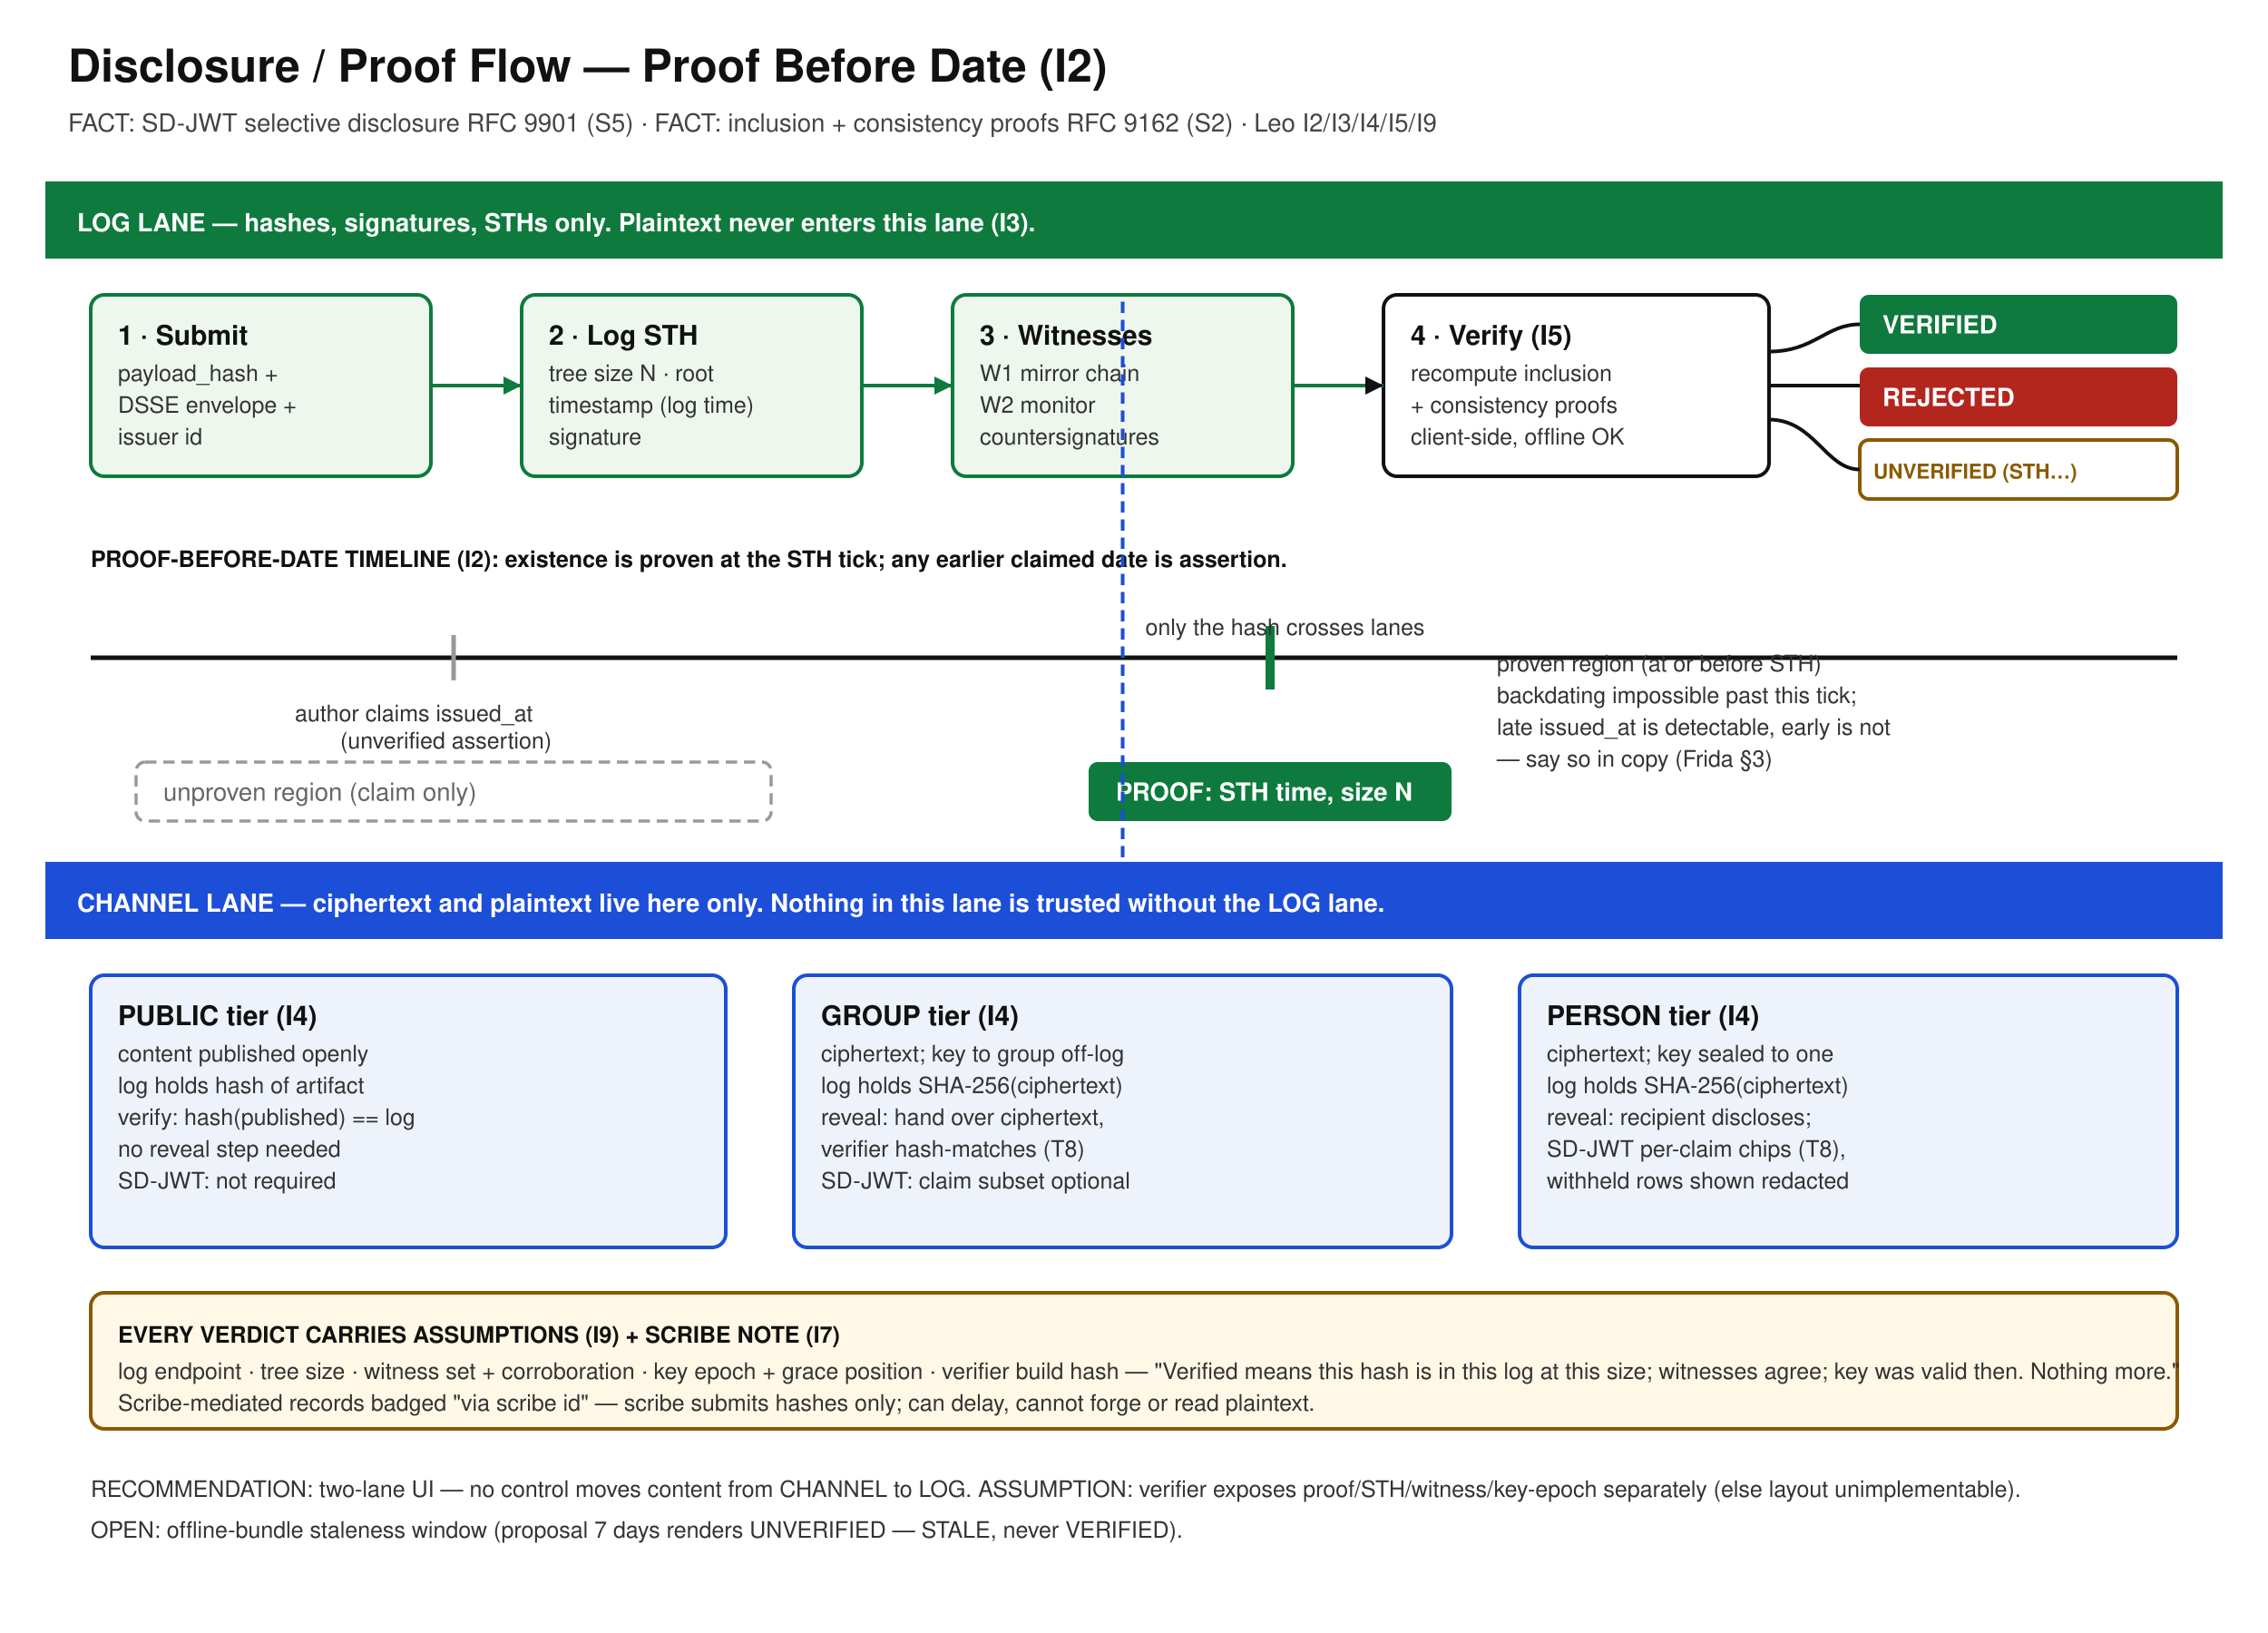
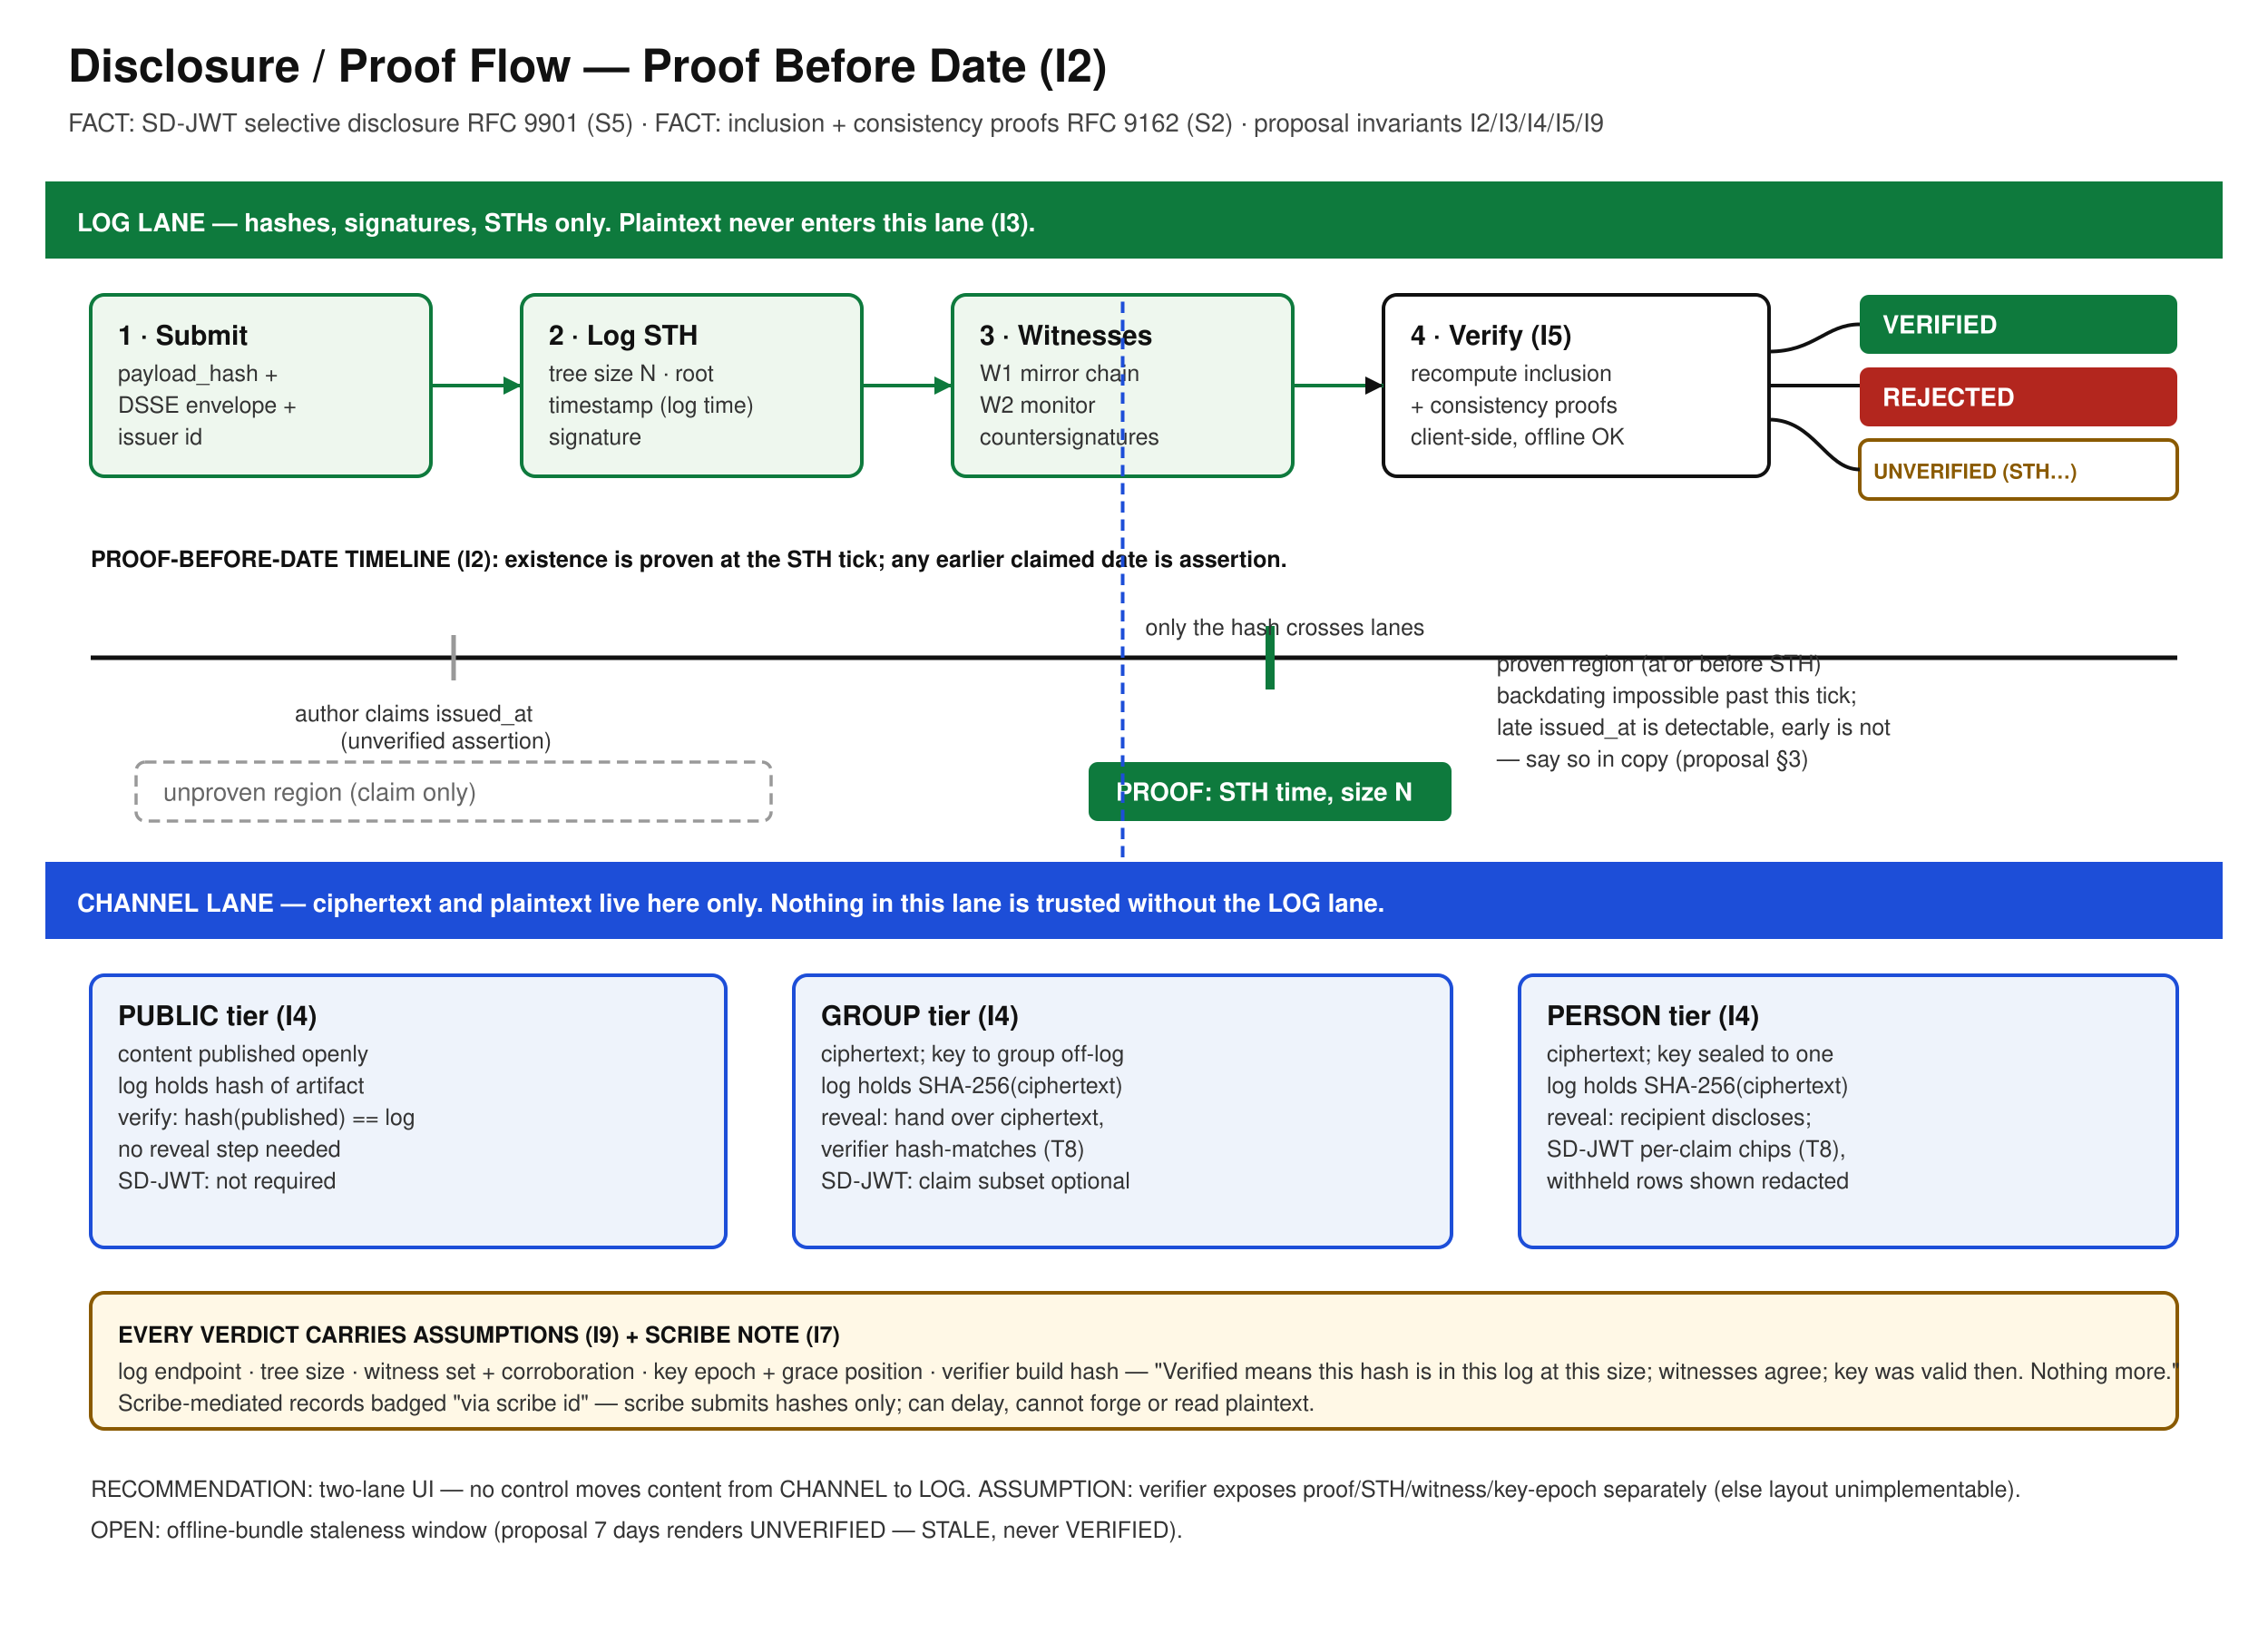
<svg xmlns="http://www.w3.org/2000/svg" viewBox="0 0 1000 720" font-family="Helvetica, Arial, sans-serif" role="img" aria-label="Disclosure and proof flow with proof-before-date">
  <rect x="0" y="0" width="1000" height="720" fill="#ffffff" />
  <text x="30" y="36" font-size="20" font-weight="bold" fill="#111">Disclosure / Proof Flow — Proof Before Date (I2)</text>
-   <text x="30" y="58" font-size="11" fill="#444">FACT: SD-JWT selective disclosure RFC 9901 (S5) · FACT: inclusion + consistency proofs RFC 9162 (S2) · Leo I2/I3/I4/I5/I9</text>
+   <text x="30" y="58" font-size="11" fill="#444">FACT: SD-JWT selective disclosure RFC 9901 (S5) · FACT: inclusion + consistency proofs RFC 9162 (S2) · proposal invariants I2/I3/I4/I5/I9</text>
  <style>
.box{fill:#fff;stroke:#111;stroke-width:1.6}
.log{fill:#eef7ee;stroke:#0E7A3D;stroke-width:1.6}
.chn{fill:#eef3fb;stroke:#1D4ED8;stroke-width:1.6}
.warn{fill:#fff8e6;stroke:#8A5A00;stroke-width:1.6}
.t{font-size:12px;font-weight:bold;fill:#111}
.s{font-size:10px;fill:#333}
.cap{font-size:10px;font-weight:bold;fill:#111}
.ln{stroke:#111;stroke-width:1.6;fill:none}
.gln{stroke:#0E7A3D;stroke-width:1.6;fill:none}
.bln{stroke:#1D4ED8;stroke-width:1.6;stroke-dasharray:5 3;fill:none}
</style>
  <rect x="20" y="80" width="960" height="34" fill="#0E7A3D" />
  <text x="34" y="102" font-size="11" font-weight="bold" fill="#fff">LOG LANE — hashes, signatures, STHs only. Plaintext never enters this lane (I3).</text>
  <rect x="20" y="380" width="960" height="34" fill="#1D4ED8" />
  <text x="34" y="402" font-size="11" font-weight="bold" fill="#fff">CHANNEL LANE — ciphertext and plaintext live here only. Nothing in this lane is trusted without the LOG lane.</text>
  <rect class="log" x="40" y="130" width="150" height="80" rx="6" />
  <text class="t" x="52" y="152">1 · Submit</text>
  <text class="s" x="52" y="168">payload_hash +</text>
  <text class="s" x="52" y="182">DSSE envelope +</text>
  <text class="s" x="52" y="196">issuer id</text>
  <rect class="log" x="230" y="130" width="150" height="80" rx="6" />
  <text class="t" x="242" y="152">2 · Log STH</text>
  <text class="s" x="242" y="168">tree size N · root</text>
  <text class="s" x="242" y="182">timestamp (log time)</text>
  <text class="s" x="242" y="196">signature</text>
  <rect class="log" x="420" y="130" width="150" height="80" rx="6" />
  <text class="t" x="432" y="152">3 · Witnesses</text>
  <text class="s" x="432" y="168">W1 mirror chain</text>
  <text class="s" x="432" y="182">W2 monitor</text>
  <text class="s" x="432" y="196">countersignatures</text>
  <rect class="box" x="610" y="130" width="170" height="80" rx="6" />
  <text class="t" x="622" y="152">4 · Verify (I5)</text>
  <text class="s" x="622" y="168">recompute inclusion</text>
  <text class="s" x="622" y="182">+ consistency proofs</text>
  <text class="s" x="622" y="196">client-side, offline OK</text>
  <rect x="820" y="130" width="140" height="26" fill="#0E7A3D" rx="4" />
  <text x="830" y="147" font-size="11" font-weight="bold" fill="#fff">VERIFIED</text>
  <rect x="820" y="162" width="140" height="26" fill="#B3261E" rx="4" />
  <text x="830" y="179" font-size="11" font-weight="bold" fill="#fff">REJECTED</text>
  <rect x="820" y="194" width="140" height="26" fill="#fff" stroke="#8A5A00" stroke-width="1.6" rx="4" />
  <text x="826" y="211" font-size="9" font-weight="bold" fill="#8A5A00">UNVERIFIED (STH…)</text>
  <path class="gln" d="M190 170 H230" />
  <path d="M230 170 l-8 -4 v8 z" fill="#0E7A3D" />
  <path class="gln" d="M380 170 H420" />
  <path d="M420 170 l-8 -4 v8 z" fill="#0E7A3D" />
  <path class="gln" d="M570 170 H610" />
  <path d="M610 170 l-8 -4 v8 z" fill="#111" />
  <path class="ln" d="M780 155 C800 155 805 143 820 143" />
  <path class="ln" d="M780 170 H820" />
  <path class="ln" d="M780 185 C800 185 805 207 820 207" />
  <text class="cap" x="40" y="250">PROOF-BEFORE-DATE TIMELINE (I2): existence is proven at the STH tick; any earlier claimed date is assertion.</text>
  <line x1="40" y1="290" x2="960" y2="290" stroke="#111" stroke-width="2" />
  <line x1="200" y1="280" x2="200" y2="300" stroke="#999" stroke-width="2" />
  <text class="s" x="130" y="318">author claims issued_at</text>
  <text class="s" x="150" y="330">(unverified assertion)</text>
  <line x1="560" y1="276" x2="560" y2="304" stroke="#0E7A3D" stroke-width="4" />
  <rect x="480" y="336" width="160" height="26" fill="#0E7A3D" rx="4" />
  <text x="492" y="353" font-size="11" font-weight="bold" fill="#fff">PROOF: STH time, size N</text>
  <text class="s" x="660" y="296">proven region (at or before STH)</text>
  <text class="s" x="660" y="310">backdating impossible past this tick;</text>
  <text class="s" x="660" y="324">late issued_at is detectable, early is not</text>
-   <text class="s" x="660" y="338">— say so in copy (Frida §3)</text>
+   <text class="s" x="660" y="338">— say so in copy (proposal §3)</text>
  <rect x="60" y="336" width="280" height="26" fill="#fff" stroke="#999" stroke-width="1.4" stroke-dasharray="5 3" rx="4" />
  <text x="72" y="353" font-size="11" fill="#666">unproven region (claim only)</text>
  <rect class="chn" x="40" y="430" width="280" height="120" rx="6" />
  <text class="t" x="52" y="452">PUBLIC tier (I4)</text>
  <text class="s" x="52" y="468">content published openly</text>
  <text class="s" x="52" y="482">log holds hash of artifact</text>
  <text class="s" x="52" y="496">verify: hash(published) == log</text>
  <text class="s" x="52" y="510">no reveal step needed</text>
  <text class="s" x="52" y="524">SD-JWT: not required</text>
  <rect class="chn" x="350" y="430" width="290" height="120" rx="6" />
  <text class="t" x="362" y="452">GROUP tier (I4)</text>
  <text class="s" x="362" y="468">ciphertext; key to group off-log</text>
  <text class="s" x="362" y="482">log holds SHA-256(ciphertext)</text>
  <text class="s" x="362" y="496">reveal: hand over ciphertext,</text>
  <text class="s" x="362" y="510">verifier hash-matches (T8)</text>
  <text class="s" x="362" y="524">SD-JWT: claim subset optional</text>
  <rect class="chn" x="670" y="430" width="290" height="120" rx="6" />
  <text class="t" x="682" y="452">PERSON tier (I4)</text>
  <text class="s" x="682" y="468">ciphertext; key sealed to one</text>
  <text class="s" x="682" y="482">log holds SHA-256(ciphertext)</text>
  <text class="s" x="682" y="496">reveal: recipient discloses;</text>
  <text class="s" x="682" y="510">SD-JWT per-claim chips (T8),</text>
  <text class="s" x="682" y="524">withheld rows shown redacted</text>
  <path class="bln" d="M495 410 V130" />
  <text class="s" x="505" y="280">only the hash crosses lanes</text>
  <rect class="warn" x="40" y="570" width="920" height="60" rx="6" />
  <text class="cap" x="52" y="592">EVERY VERDICT CARRIES ASSUMPTIONS (I9) + SCRIBE NOTE (I7)</text>
  <text class="s" x="52" y="608">log endpoint · tree size · witness set + corroboration · key epoch + grace position · verifier build hash — "Verified means this hash is in this log at this size; witnesses agree; key was valid then. Nothing more."</text>
  <text class="s" x="52" y="622">Scribe-mediated records badged "via scribe id" — scribe submits hashes only; can delay, cannot forge or read plaintext.</text>
  <text x="40" y="660" font-size="10" fill="#333">RECOMMENDATION: two-lane UI — no control moves content from CHANNEL to LOG. ASSUMPTION: verifier exposes proof/STH/witness/key-epoch separately (else layout unimplementable).</text>
  <text x="40" y="678" font-size="10" fill="#333">OPEN: offline-bundle staleness window (proposal 7 days renders UNVERIFIED — STALE, never VERIFIED).</text>
</svg>
